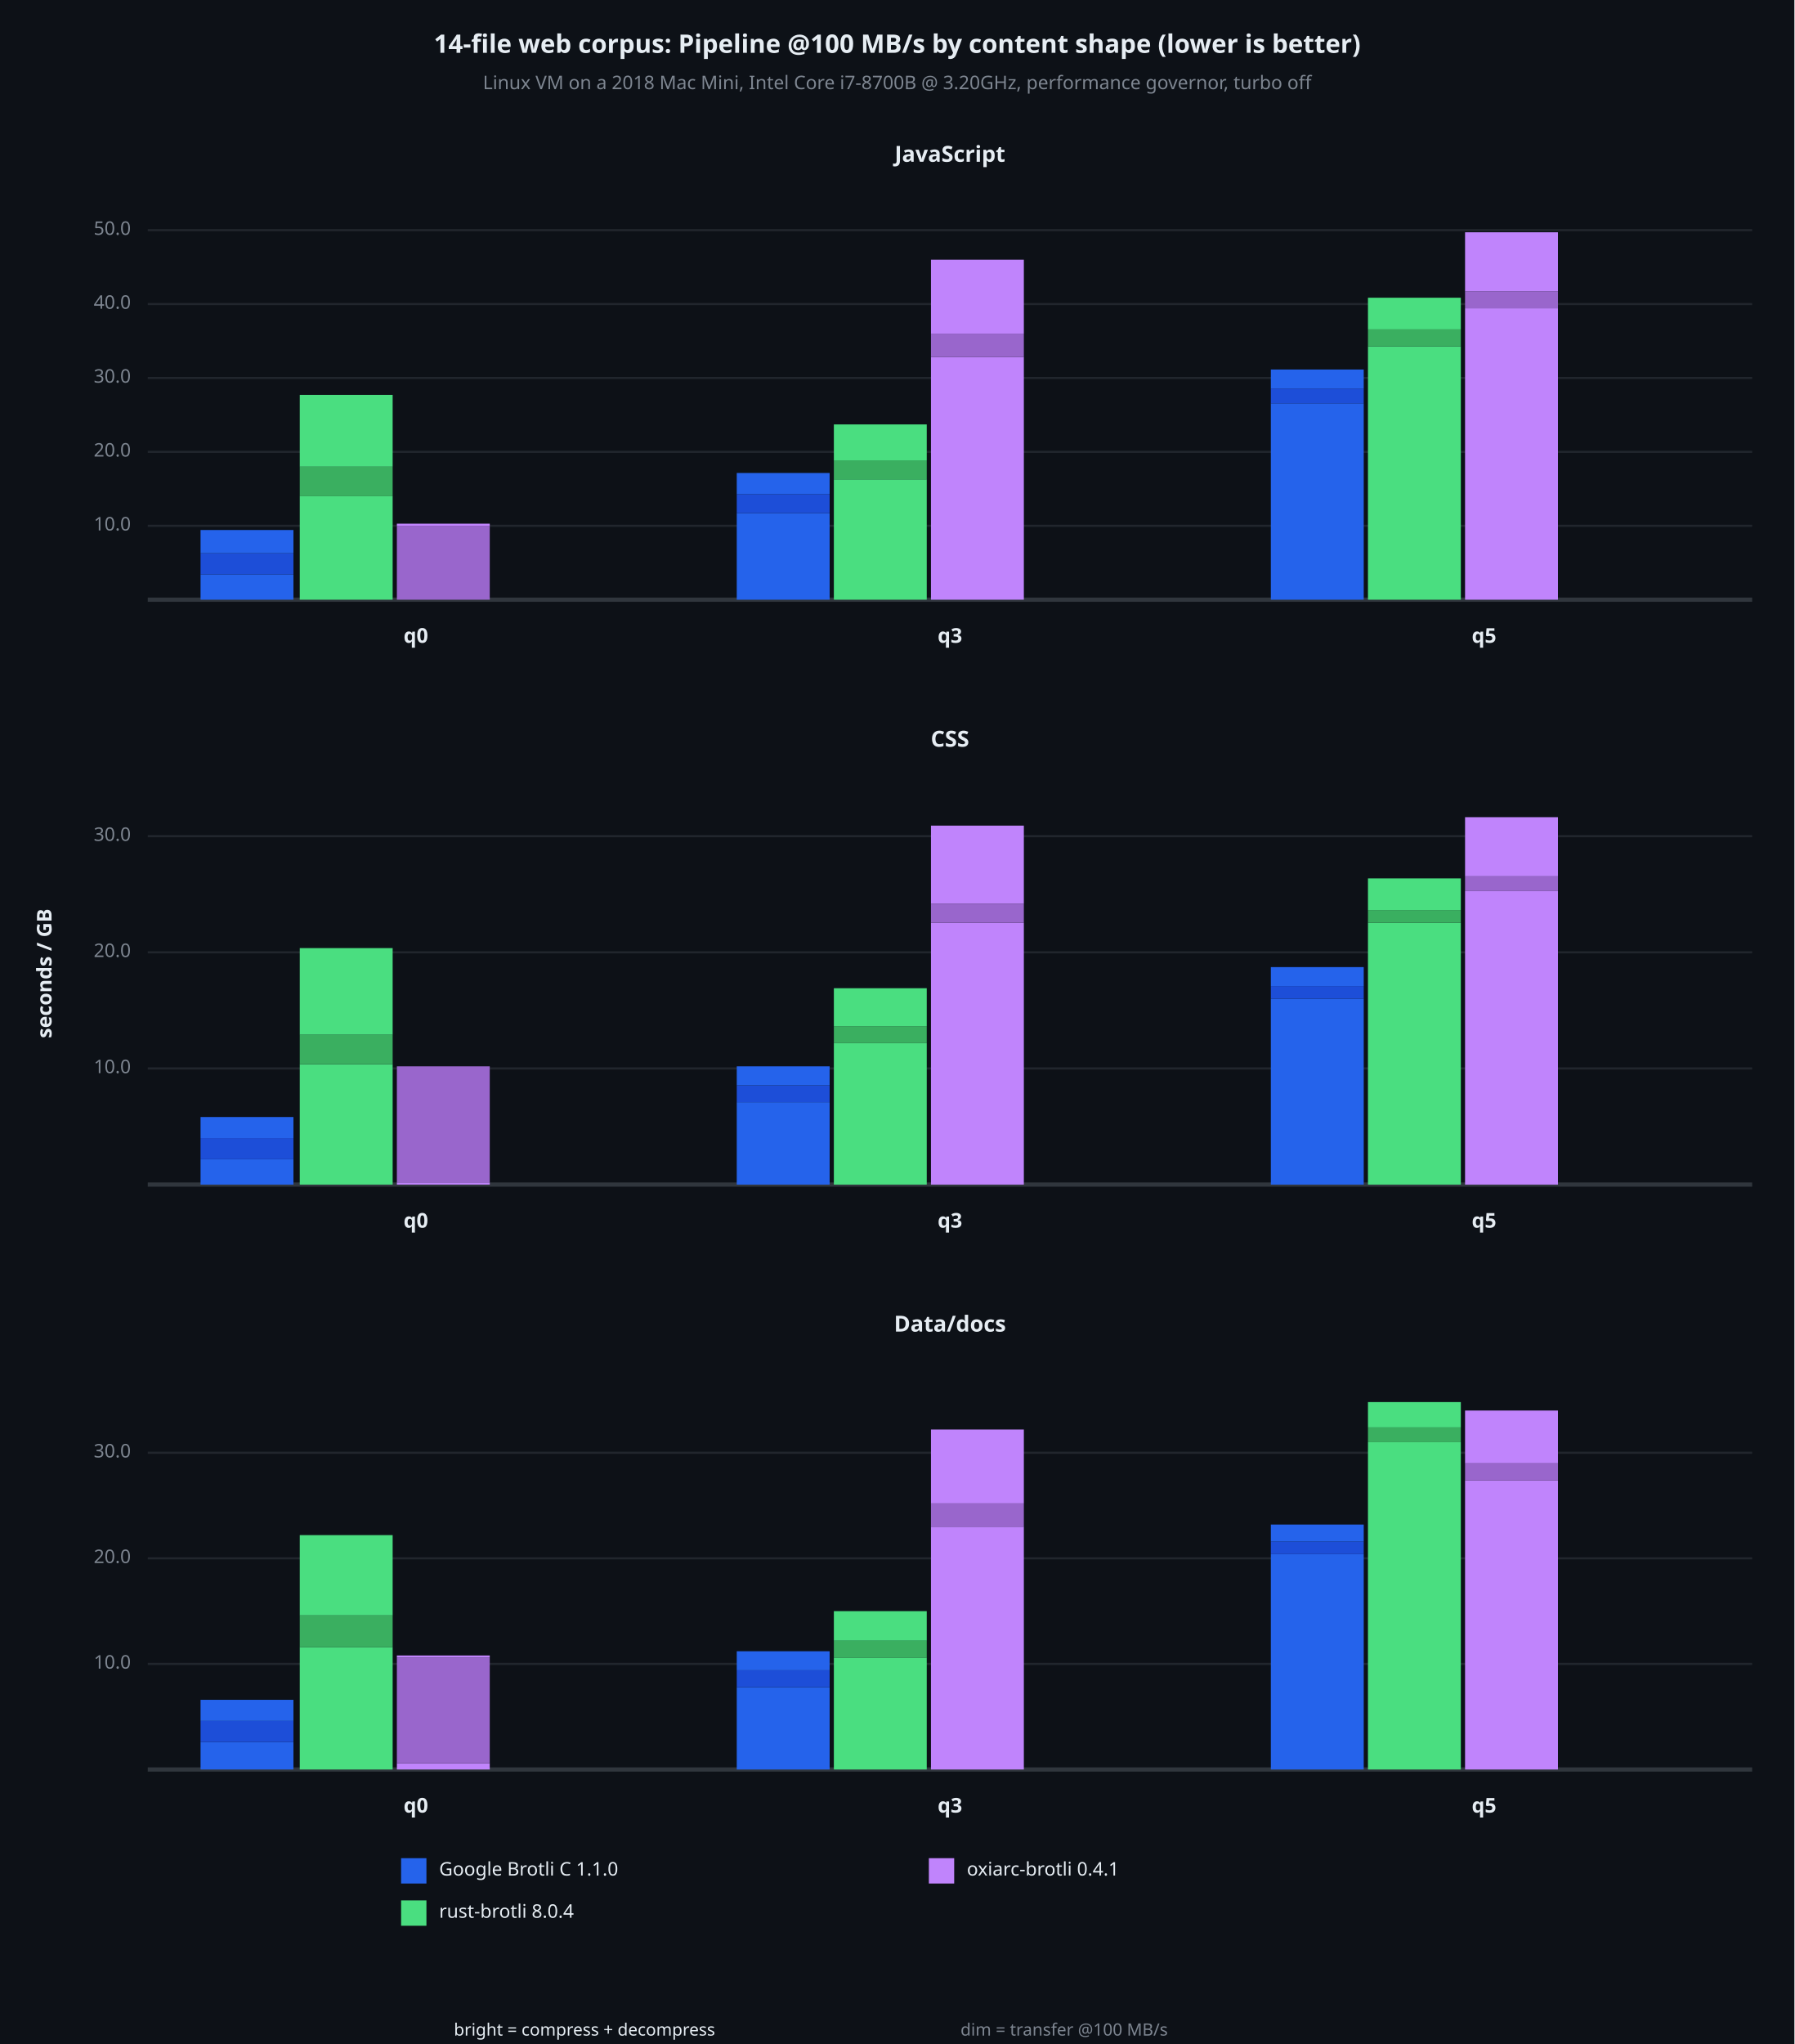
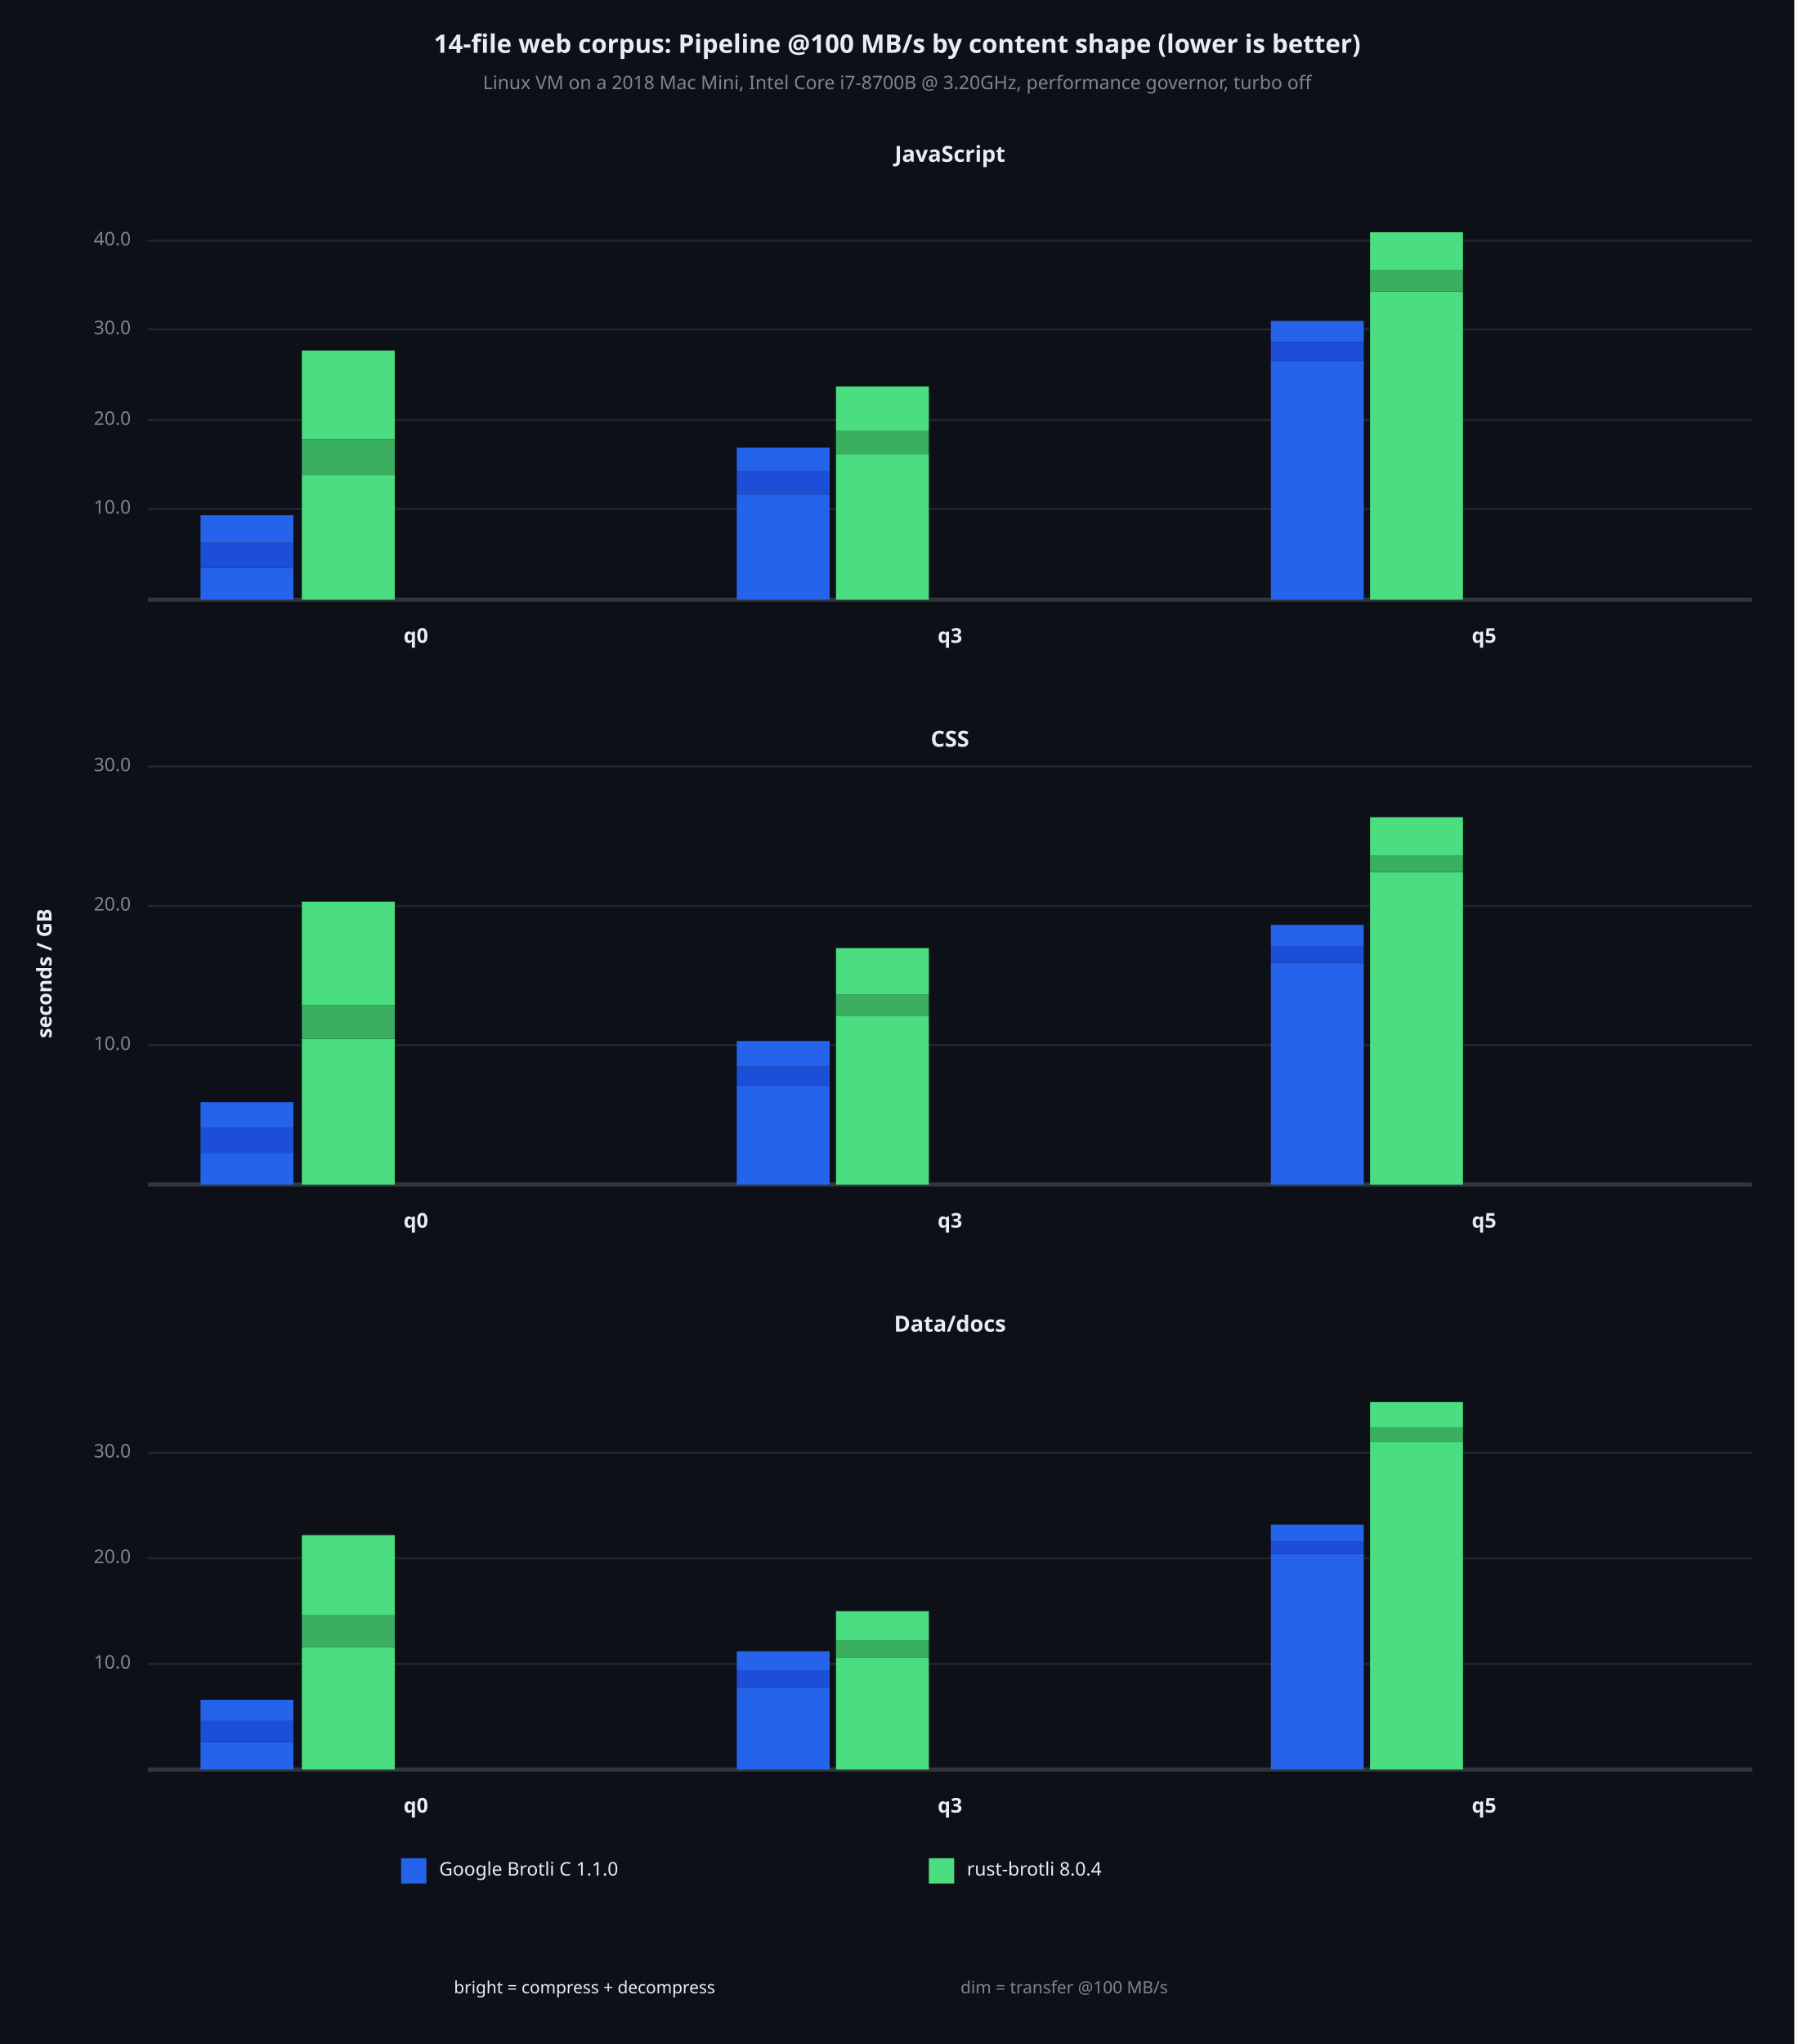
<svg xmlns="http://www.w3.org/2000/svg" viewBox="0 0 850 968" font-family="system-ui, -apple-system, sans-serif">
  <rect x="0" y="0" width="850" height="968" opacity="1" fill="#0D1117" stroke="none" />
  <text x="425" y="22" dy="0.5ex" text-anchor="middle" font-family="sans-serif" font-size="12.097" opacity="1" fill="#E6EDF3" font-weight="bold">
14-file web corpus: Pipeline @100 MB/s by content shape (lower is better)
</text>
  <text x="425" y="40" dy="0.5ex" text-anchor="middle" font-family="sans-serif" font-size="8.871" opacity="1" fill="#7D8590">
Linux VM on a 2018 Mac Mini, Intel Core i7-8700B @ 3.20GHz, performance governor, turbo off
</text>
  <text x="22" y="461" dy="0.5ex" text-anchor="middle" font-family="sans-serif" font-size="9.677" opacity="1" fill="#E6EDF3" font-weight="bold" transform="rotate(270, 22, 461)">
seconds / GB
</text>
  <text x="450" y="74" dy="0.5ex" text-anchor="middle" font-family="sans-serif" font-size="10.484" opacity="1" fill="#E6EDF3" font-weight="bold">
JavaScript
</text>
-   <polyline fill="none" opacity="1" stroke="#21262D" stroke-width="1" points="70,249 830,249 " />
-   <text x="62" y="249" dy="0.5ex" text-anchor="end" font-family="sans-serif" font-size="8.871" opacity="1" fill="#7D8590">
+   <polyline fill="none" opacity="1" stroke="#21262D" stroke-width="1" points="70,241 830,241 " />
+   <text x="62" y="241" dy="0.5ex" text-anchor="end" font-family="sans-serif" font-size="8.871" opacity="1" fill="#7D8590">
10.0
</text>
-   <polyline fill="none" opacity="1" stroke="#21262D" stroke-width="1" points="70,214 830,214 " />
-   <text x="62" y="214" dy="0.5ex" text-anchor="end" font-family="sans-serif" font-size="8.871" opacity="1" fill="#7D8590">
+   <polyline fill="none" opacity="1" stroke="#21262D" stroke-width="1" points="70,199 830,199 " />
+   <text x="62" y="199" dy="0.5ex" text-anchor="end" font-family="sans-serif" font-size="8.871" opacity="1" fill="#7D8590">
20.0
</text>
-   <polyline fill="none" opacity="1" stroke="#21262D" stroke-width="1" points="70,179 830,179 " />
-   <text x="62" y="179" dy="0.5ex" text-anchor="end" font-family="sans-serif" font-size="8.871" opacity="1" fill="#7D8590">
+   <polyline fill="none" opacity="1" stroke="#21262D" stroke-width="1" points="70,156 830,156 " />
+   <text x="62" y="156" dy="0.5ex" text-anchor="end" font-family="sans-serif" font-size="8.871" opacity="1" fill="#7D8590">
30.0
</text>
-   <polyline fill="none" opacity="1" stroke="#21262D" stroke-width="1" points="70,144 830,144 " />
-   <text x="62" y="144" dy="0.5ex" text-anchor="end" font-family="sans-serif" font-size="8.871" opacity="1" fill="#7D8590">
+   <polyline fill="none" opacity="1" stroke="#21262D" stroke-width="1" points="70,114 830,114 " />
+   <text x="62" y="114" dy="0.5ex" text-anchor="end" font-family="sans-serif" font-size="8.871" opacity="1" fill="#7D8590">
40.0
</text>
-   <polyline fill="none" opacity="1" stroke="#21262D" stroke-width="1" points="70,109 830,109 " />
-   <text x="62" y="109" dy="0.5ex" text-anchor="end" font-family="sans-serif" font-size="8.871" opacity="1" fill="#7D8590">
- 50.0
- </text>
  <polyline fill="none" opacity="1" stroke="#30363D" stroke-width="2" points="70,284 830,284 " />
-   <rect x="95" y="272" width="44" height="12" opacity="1" fill="#2563EB" stroke="none" />
-   <rect x="95" y="262" width="44" height="10" opacity="1" fill="#1D4ED8" stroke="none" />
-   <rect x="95" y="251" width="44" height="11" opacity="1" fill="#2563EB" stroke="none" />
-   <rect x="142" y="235" width="44" height="49" opacity="1" fill="#4ADE80" stroke="none" />
-   <rect x="142" y="221" width="44" height="14" opacity="1" fill="#3AAF60" stroke="none" />
-   <rect x="142" y="187" width="44" height="34" opacity="1" fill="#4ADE80" stroke="none" />
-   <rect x="188" y="284" width="44" height="0" opacity="1" fill="#C084FC" stroke="none" />
-   <rect x="188" y="249" width="44" height="35" opacity="1" fill="#9966CC" stroke="none" />
-   <rect x="188" y="248" width="44" height="1" opacity="1" fill="#C084FC" stroke="none" />
+   <rect x="95" y="269" width="44" height="15" opacity="1" fill="#2563EB" stroke="none" />
+   <rect x="95" y="257" width="44" height="12" opacity="1" fill="#1D4ED8" stroke="none" />
+   <rect x="95" y="244" width="44" height="13" opacity="1" fill="#2563EB" stroke="none" />
+   <rect x="143" y="225" width="44" height="59" opacity="1" fill="#4ADE80" stroke="none" />
+   <rect x="143" y="208" width="44" height="17" opacity="1" fill="#3AAF60" stroke="none" />
+   <rect x="143" y="166" width="44" height="42" opacity="1" fill="#4ADE80" stroke="none" />
  <text x="197" y="302" dy="0.5ex" text-anchor="middle" font-family="sans-serif" font-size="9.677" opacity="1" fill="#E6EDF3" font-weight="bold">
q0
</text>
-   <rect x="349" y="243" width="44" height="41" opacity="1" fill="#2563EB" stroke="none" />
-   <rect x="349" y="234" width="44" height="9" opacity="1" fill="#1D4ED8" stroke="none" />
-   <rect x="349" y="224" width="44" height="10" opacity="1" fill="#2563EB" stroke="none" />
-   <rect x="395" y="227" width="44" height="57" opacity="1" fill="#4ADE80" stroke="none" />
-   <rect x="395" y="218" width="44" height="9" opacity="1" fill="#3AAF60" stroke="none" />
-   <rect x="395" y="201" width="44" height="17" opacity="1" fill="#4ADE80" stroke="none" />
-   <rect x="441" y="169" width="44" height="115" opacity="1" fill="#C084FC" stroke="none" />
-   <rect x="441" y="158" width="44" height="11" opacity="1" fill="#9966CC" stroke="none" />
-   <rect x="441" y="123" width="44" height="35" opacity="1" fill="#C084FC" stroke="none" />
+   <rect x="349" y="234" width="44" height="50" opacity="1" fill="#2563EB" stroke="none" />
+   <rect x="349" y="223" width="44" height="11" opacity="1" fill="#1D4ED8" stroke="none" />
+   <rect x="349" y="212" width="44" height="11" opacity="1" fill="#2563EB" stroke="none" />
+   <rect x="396" y="215" width="44" height="69" opacity="1" fill="#4ADE80" stroke="none" />
+   <rect x="396" y="204" width="44" height="11" opacity="1" fill="#3AAF60" stroke="none" />
+   <rect x="396" y="183" width="44" height="21" opacity="1" fill="#4ADE80" stroke="none" />
  <text x="450" y="302" dy="0.5ex" text-anchor="middle" font-family="sans-serif" font-size="9.677" opacity="1" fill="#E6EDF3" font-weight="bold">
q3
</text>
-   <rect x="602" y="191" width="44" height="93" opacity="1" fill="#2563EB" stroke="none" />
-   <rect x="602" y="184" width="44" height="7" opacity="1" fill="#1D4ED8" stroke="none" />
-   <rect x="602" y="175" width="44" height="9" opacity="1" fill="#2563EB" stroke="none" />
-   <rect x="648" y="164" width="44" height="120" opacity="1" fill="#4ADE80" stroke="none" />
-   <rect x="648" y="156" width="44" height="8" opacity="1" fill="#3AAF60" stroke="none" />
-   <rect x="648" y="141" width="44" height="15" opacity="1" fill="#4ADE80" stroke="none" />
-   <rect x="694" y="146" width="44" height="138" opacity="1" fill="#C084FC" stroke="none" />
-   <rect x="694" y="138" width="44" height="8" opacity="1" fill="#9966CC" stroke="none" />
-   <rect x="694" y="110" width="44" height="28" opacity="1" fill="#C084FC" stroke="none" />
+   <rect x="602" y="171" width="44" height="113" opacity="1" fill="#2563EB" stroke="none" />
+   <rect x="602" y="162" width="44" height="9" opacity="1" fill="#1D4ED8" stroke="none" />
+   <rect x="602" y="152" width="44" height="10" opacity="1" fill="#2563EB" stroke="none" />
+   <rect x="649" y="138" width="44" height="146" opacity="1" fill="#4ADE80" stroke="none" />
+   <rect x="649" y="128" width="44" height="10" opacity="1" fill="#3AAF60" stroke="none" />
+   <rect x="649" y="110" width="44" height="18" opacity="1" fill="#4ADE80" stroke="none" />
  <text x="703" y="302" dy="0.5ex" text-anchor="middle" font-family="sans-serif" font-size="9.677" opacity="1" fill="#E6EDF3" font-weight="bold">
q5
</text>
  <text x="450" y="351" dy="0.5ex" text-anchor="middle" font-family="sans-serif" font-size="10.484" opacity="1" fill="#E6EDF3" font-weight="bold">
CSS
</text>
-   <polyline fill="none" opacity="1" stroke="#21262D" stroke-width="1" points="70,506 830,506 " />
-   <text x="62" y="506" dy="0.5ex" text-anchor="end" font-family="sans-serif" font-size="8.871" opacity="1" fill="#7D8590">
+   <polyline fill="none" opacity="1" stroke="#21262D" stroke-width="1" points="70,495 830,495 " />
+   <text x="62" y="495" dy="0.5ex" text-anchor="end" font-family="sans-serif" font-size="8.871" opacity="1" fill="#7D8590">
10.0
</text>
-   <polyline fill="none" opacity="1" stroke="#21262D" stroke-width="1" points="70,451 830,451 " />
-   <text x="62" y="451" dy="0.5ex" text-anchor="end" font-family="sans-serif" font-size="8.871" opacity="1" fill="#7D8590">
+   <polyline fill="none" opacity="1" stroke="#21262D" stroke-width="1" points="70,429 830,429 " />
+   <text x="62" y="429" dy="0.5ex" text-anchor="end" font-family="sans-serif" font-size="8.871" opacity="1" fill="#7D8590">
20.0
</text>
-   <polyline fill="none" opacity="1" stroke="#21262D" stroke-width="1" points="70,396 830,396 " />
-   <text x="62" y="396" dy="0.5ex" text-anchor="end" font-family="sans-serif" font-size="8.871" opacity="1" fill="#7D8590">
+   <polyline fill="none" opacity="1" stroke="#21262D" stroke-width="1" points="70,363 830,363 " />
+   <text x="62" y="363" dy="0.5ex" text-anchor="end" font-family="sans-serif" font-size="8.871" opacity="1" fill="#7D8590">
30.0
</text>
  <polyline fill="none" opacity="1" stroke="#30363D" stroke-width="2" points="70,561 830,561 " />
-   <rect x="95" y="549" width="44" height="12" opacity="1" fill="#2563EB" stroke="none" />
-   <rect x="95" y="539" width="44" height="10" opacity="1" fill="#1D4ED8" stroke="none" />
-   <rect x="95" y="529" width="44" height="10" opacity="1" fill="#2563EB" stroke="none" />
-   <rect x="142" y="504" width="44" height="57" opacity="1" fill="#4ADE80" stroke="none" />
-   <rect x="142" y="490" width="44" height="14" opacity="1" fill="#3AAF60" stroke="none" />
-   <rect x="142" y="449" width="44" height="41" opacity="1" fill="#4ADE80" stroke="none" />
-   <rect x="188" y="560" width="44" height="1" opacity="1" fill="#C084FC" stroke="none" />
-   <rect x="188" y="505" width="44" height="55" opacity="1" fill="#9966CC" stroke="none" />
-   <rect x="188" y="505" width="44" height="0" opacity="1" fill="#C084FC" stroke="none" />
+   <rect x="95" y="546" width="44" height="15" opacity="1" fill="#2563EB" stroke="none" />
+   <rect x="95" y="534" width="44" height="12" opacity="1" fill="#1D4ED8" stroke="none" />
+   <rect x="95" y="522" width="44" height="12" opacity="1" fill="#2563EB" stroke="none" />
+   <rect x="143" y="492" width="44" height="69" opacity="1" fill="#4ADE80" stroke="none" />
+   <rect x="143" y="476" width="44" height="16" opacity="1" fill="#3AAF60" stroke="none" />
+   <rect x="143" y="427" width="44" height="49" opacity="1" fill="#4ADE80" stroke="none" />
  <text x="197" y="579" dy="0.5ex" text-anchor="middle" font-family="sans-serif" font-size="9.677" opacity="1" fill="#E6EDF3" font-weight="bold">
q0
</text>
-   <rect x="349" y="522" width="44" height="39" opacity="1" fill="#2563EB" stroke="none" />
-   <rect x="349" y="514" width="44" height="8" opacity="1" fill="#1D4ED8" stroke="none" />
-   <rect x="349" y="505" width="44" height="9" opacity="1" fill="#2563EB" stroke="none" />
-   <rect x="395" y="494" width="44" height="67" opacity="1" fill="#4ADE80" stroke="none" />
-   <rect x="395" y="486" width="44" height="8" opacity="1" fill="#3AAF60" stroke="none" />
-   <rect x="395" y="468" width="44" height="18" opacity="1" fill="#4ADE80" stroke="none" />
-   <rect x="441" y="437" width="44" height="124" opacity="1" fill="#C084FC" stroke="none" />
-   <rect x="441" y="428" width="44" height="9" opacity="1" fill="#9966CC" stroke="none" />
-   <rect x="441" y="391" width="44" height="37" opacity="1" fill="#C084FC" stroke="none" />
+   <rect x="349" y="514" width="44" height="47" opacity="1" fill="#2563EB" stroke="none" />
+   <rect x="349" y="505" width="44" height="9" opacity="1" fill="#1D4ED8" stroke="none" />
+   <rect x="349" y="493" width="44" height="12" opacity="1" fill="#2563EB" stroke="none" />
+   <rect x="396" y="481" width="44" height="80" opacity="1" fill="#4ADE80" stroke="none" />
+   <rect x="396" y="471" width="44" height="10" opacity="1" fill="#3AAF60" stroke="none" />
+   <rect x="396" y="449" width="44" height="22" opacity="1" fill="#4ADE80" stroke="none" />
  <text x="450" y="579" dy="0.5ex" text-anchor="middle" font-family="sans-serif" font-size="9.677" opacity="1" fill="#E6EDF3" font-weight="bold">
q3
</text>
-   <rect x="602" y="473" width="44" height="88" opacity="1" fill="#2563EB" stroke="none" />
-   <rect x="602" y="467" width="44" height="6" opacity="1" fill="#1D4ED8" stroke="none" />
-   <rect x="602" y="458" width="44" height="9" opacity="1" fill="#2563EB" stroke="none" />
-   <rect x="648" y="437" width="44" height="124" opacity="1" fill="#4ADE80" stroke="none" />
-   <rect x="648" y="431" width="44" height="6" opacity="1" fill="#3AAF60" stroke="none" />
-   <rect x="648" y="416" width="44" height="15" opacity="1" fill="#4ADE80" stroke="none" />
-   <rect x="694" y="422" width="44" height="139" opacity="1" fill="#C084FC" stroke="none" />
-   <rect x="694" y="415" width="44" height="7" opacity="1" fill="#9966CC" stroke="none" />
-   <rect x="694" y="387" width="44" height="28" opacity="1" fill="#C084FC" stroke="none" />
+   <rect x="602" y="456" width="44" height="105" opacity="1" fill="#2563EB" stroke="none" />
+   <rect x="602" y="448" width="44" height="8" opacity="1" fill="#1D4ED8" stroke="none" />
+   <rect x="602" y="438" width="44" height="10" opacity="1" fill="#2563EB" stroke="none" />
+   <rect x="649" y="413" width="44" height="148" opacity="1" fill="#4ADE80" stroke="none" />
+   <rect x="649" y="405" width="44" height="8" opacity="1" fill="#3AAF60" stroke="none" />
+   <rect x="649" y="387" width="44" height="18" opacity="1" fill="#4ADE80" stroke="none" />
  <text x="703" y="579" dy="0.5ex" text-anchor="middle" font-family="sans-serif" font-size="9.677" opacity="1" fill="#E6EDF3" font-weight="bold">
q5
</text>
  <text x="450" y="628" dy="0.5ex" text-anchor="middle" font-family="sans-serif" font-size="10.484" opacity="1" fill="#E6EDF3" font-weight="bold">
Data/docs
</text>
  <polyline fill="none" opacity="1" stroke="#21262D" stroke-width="1" points="70,788 830,788 " />
  <text x="62" y="788" dy="0.5ex" text-anchor="end" font-family="sans-serif" font-size="8.871" opacity="1" fill="#7D8590">
10.0
</text>
  <polyline fill="none" opacity="1" stroke="#21262D" stroke-width="1" points="70,738 830,738 " />
  <text x="62" y="738" dy="0.5ex" text-anchor="end" font-family="sans-serif" font-size="8.871" opacity="1" fill="#7D8590">
20.0
</text>
  <polyline fill="none" opacity="1" stroke="#21262D" stroke-width="1" points="70,688 830,688 " />
  <text x="62" y="688" dy="0.5ex" text-anchor="end" font-family="sans-serif" font-size="8.871" opacity="1" fill="#7D8590">
30.0
</text>
  <polyline fill="none" opacity="1" stroke="#30363D" stroke-width="2" points="70,838 830,838 " />
  <rect x="95" y="825" width="44" height="13" opacity="1" fill="#2563EB" stroke="none" />
  <rect x="95" y="815" width="44" height="10" opacity="1" fill="#1D4ED8" stroke="none" />
  <rect x="95" y="805" width="44" height="10" opacity="1" fill="#2563EB" stroke="none" />
-   <rect x="142" y="780" width="44" height="58" opacity="1" fill="#4ADE80" stroke="none" />
-   <rect x="142" y="765" width="44" height="15" opacity="1" fill="#3AAF60" stroke="none" />
-   <rect x="142" y="727" width="44" height="38" opacity="1" fill="#4ADE80" stroke="none" />
-   <rect x="188" y="835" width="44" height="3" opacity="1" fill="#C084FC" stroke="none" />
-   <rect x="188" y="785" width="44" height="50" opacity="1" fill="#9966CC" stroke="none" />
-   <rect x="188" y="784" width="44" height="1" opacity="1" fill="#C084FC" stroke="none" />
+   <rect x="143" y="780" width="44" height="58" opacity="1" fill="#4ADE80" stroke="none" />
+   <rect x="143" y="765" width="44" height="15" opacity="1" fill="#3AAF60" stroke="none" />
+   <rect x="143" y="727" width="44" height="38" opacity="1" fill="#4ADE80" stroke="none" />
  <text x="197" y="856" dy="0.5ex" text-anchor="middle" font-family="sans-serif" font-size="9.677" opacity="1" fill="#E6EDF3" font-weight="bold">
q0
</text>
  <rect x="349" y="799" width="44" height="39" opacity="1" fill="#2563EB" stroke="none" />
  <rect x="349" y="791" width="44" height="8" opacity="1" fill="#1D4ED8" stroke="none" />
  <rect x="349" y="782" width="44" height="9" opacity="1" fill="#2563EB" stroke="none" />
-   <rect x="395" y="785" width="44" height="53" opacity="1" fill="#4ADE80" stroke="none" />
-   <rect x="395" y="777" width="44" height="8" opacity="1" fill="#3AAF60" stroke="none" />
-   <rect x="395" y="763" width="44" height="14" opacity="1" fill="#4ADE80" stroke="none" />
-   <rect x="441" y="723" width="44" height="115" opacity="1" fill="#C084FC" stroke="none" />
-   <rect x="441" y="712" width="44" height="11" opacity="1" fill="#9966CC" stroke="none" />
-   <rect x="441" y="677" width="44" height="35" opacity="1" fill="#C084FC" stroke="none" />
+   <rect x="396" y="785" width="44" height="53" opacity="1" fill="#4ADE80" stroke="none" />
+   <rect x="396" y="777" width="44" height="8" opacity="1" fill="#3AAF60" stroke="none" />
+   <rect x="396" y="763" width="44" height="14" opacity="1" fill="#4ADE80" stroke="none" />
  <text x="450" y="856" dy="0.5ex" text-anchor="middle" font-family="sans-serif" font-size="9.677" opacity="1" fill="#E6EDF3" font-weight="bold">
q3
</text>
  <rect x="602" y="736" width="44" height="102" opacity="1" fill="#2563EB" stroke="none" />
  <rect x="602" y="730" width="44" height="6" opacity="1" fill="#1D4ED8" stroke="none" />
  <rect x="602" y="722" width="44" height="8" opacity="1" fill="#2563EB" stroke="none" />
-   <rect x="648" y="683" width="44" height="155" opacity="1" fill="#4ADE80" stroke="none" />
-   <rect x="648" y="676" width="44" height="7" opacity="1" fill="#3AAF60" stroke="none" />
-   <rect x="648" y="664" width="44" height="12" opacity="1" fill="#4ADE80" stroke="none" />
-   <rect x="694" y="701" width="44" height="137" opacity="1" fill="#C084FC" stroke="none" />
-   <rect x="694" y="693" width="44" height="8" opacity="1" fill="#9966CC" stroke="none" />
-   <rect x="694" y="668" width="44" height="25" opacity="1" fill="#C084FC" stroke="none" />
+   <rect x="649" y="683" width="44" height="155" opacity="1" fill="#4ADE80" stroke="none" />
+   <rect x="649" y="676" width="44" height="7" opacity="1" fill="#3AAF60" stroke="none" />
+   <rect x="649" y="664" width="44" height="12" opacity="1" fill="#4ADE80" stroke="none" />
  <text x="703" y="856" dy="0.5ex" text-anchor="middle" font-family="sans-serif" font-size="9.677" opacity="1" fill="#E6EDF3" font-weight="bold">
q5
</text>
  <rect x="190" y="880" width="12" height="12" opacity="1" fill="#2563EB" stroke="none" />
  <text x="208" y="886" dy="0.5ex" text-anchor="start" font-family="sans-serif" font-size="8.871" opacity="1" fill="#E6EDF3">
Google Brotli C 1.1.0
</text>
-   <rect x="190" y="900" width="12" height="12" opacity="1" fill="#4ADE80" stroke="none" />
-   <text x="208" y="906" dy="0.5ex" text-anchor="start" font-family="sans-serif" font-size="8.871" opacity="1" fill="#E6EDF3">
+   <rect x="440" y="880" width="12" height="12" opacity="1" fill="#4ADE80" stroke="none" />
+   <text x="458" y="886" dy="0.5ex" text-anchor="start" font-family="sans-serif" font-size="8.871" opacity="1" fill="#E6EDF3">
rust-brotli 8.0.4
</text>
-   <rect x="440" y="880" width="12" height="12" opacity="1" fill="#C084FC" stroke="none" />
-   <text x="458" y="886" dy="0.5ex" text-anchor="start" font-family="sans-serif" font-size="8.871" opacity="1" fill="#E6EDF3">
- oxiarc-brotli 0.4.1
- </text>
-   <text x="215" y="962" dy="0.5ex" text-anchor="start" font-family="sans-serif" font-size="8.065" opacity="1" fill="#E6EDF3">
+   <text x="215" y="942" dy="0.5ex" text-anchor="start" font-family="sans-serif" font-size="8.065" opacity="1" fill="#E6EDF3">
bright = compress + decompress
</text>
-   <text x="455" y="962" dy="0.5ex" text-anchor="start" font-family="sans-serif" font-size="8.065" opacity="1" fill="#7D8590">
+   <text x="455" y="942" dy="0.5ex" text-anchor="start" font-family="sans-serif" font-size="8.065" opacity="1" fill="#7D8590">
dim = transfer @100 MB/s
</text>
</svg>
